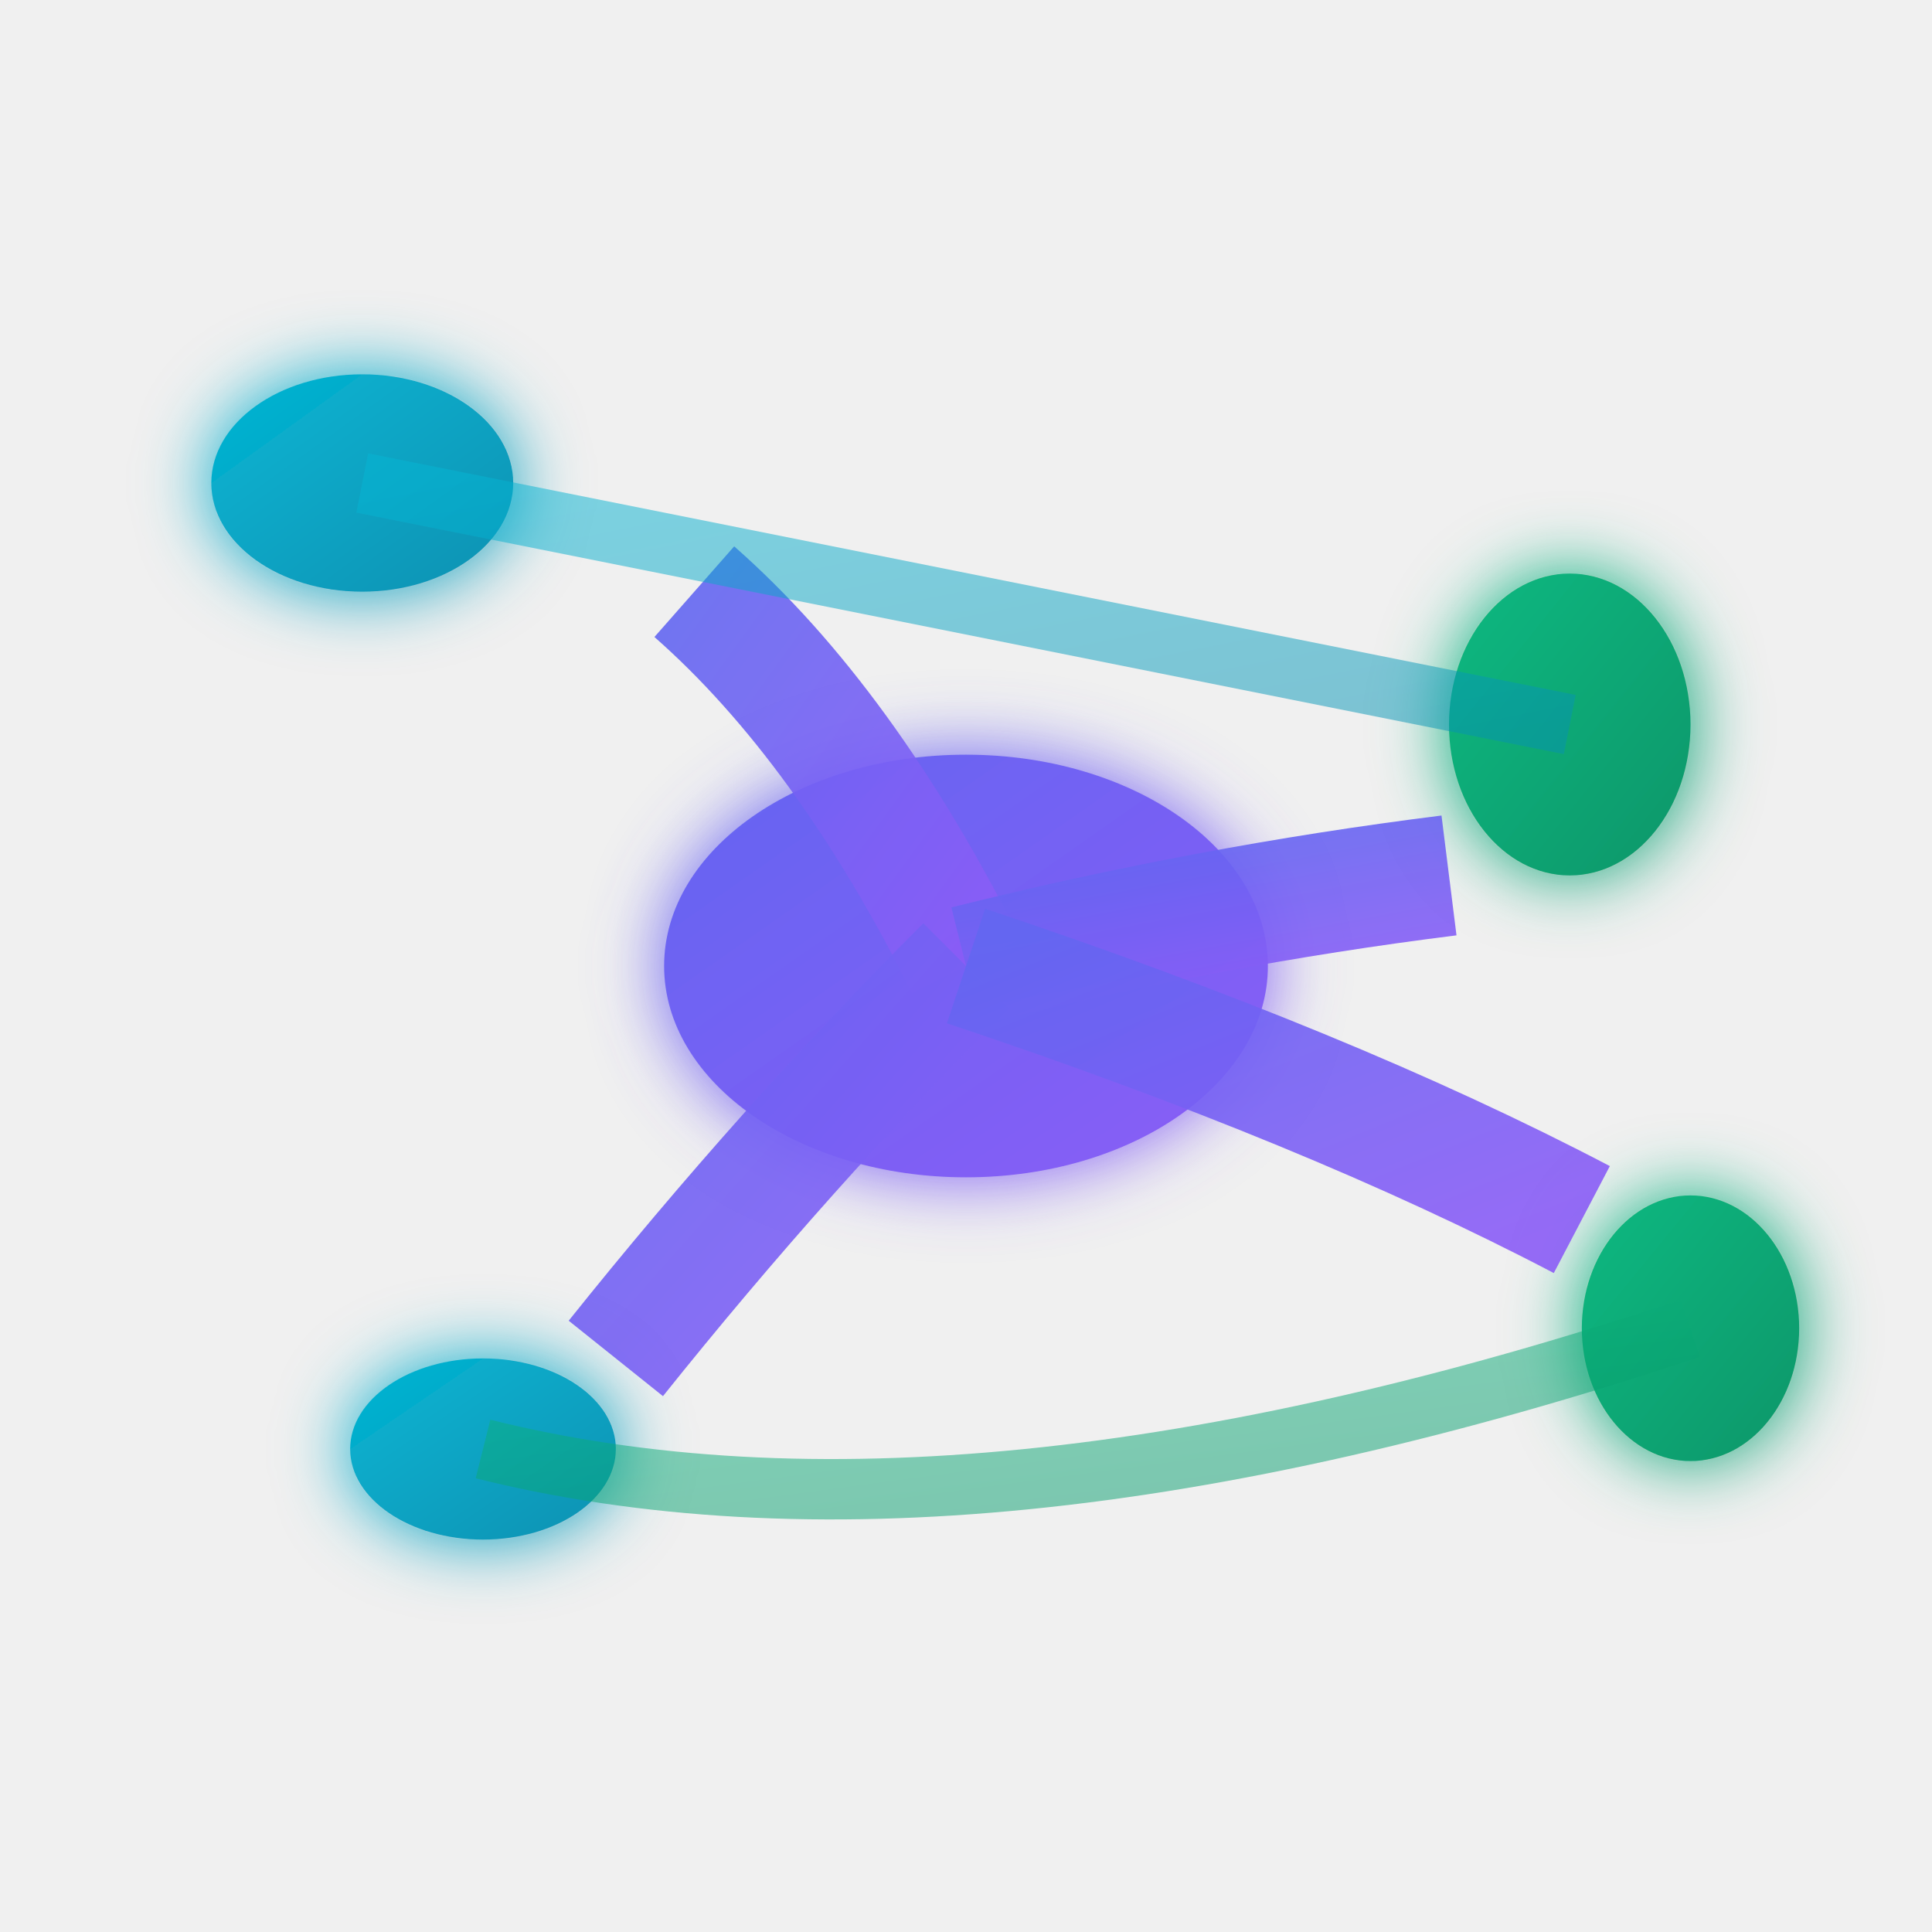
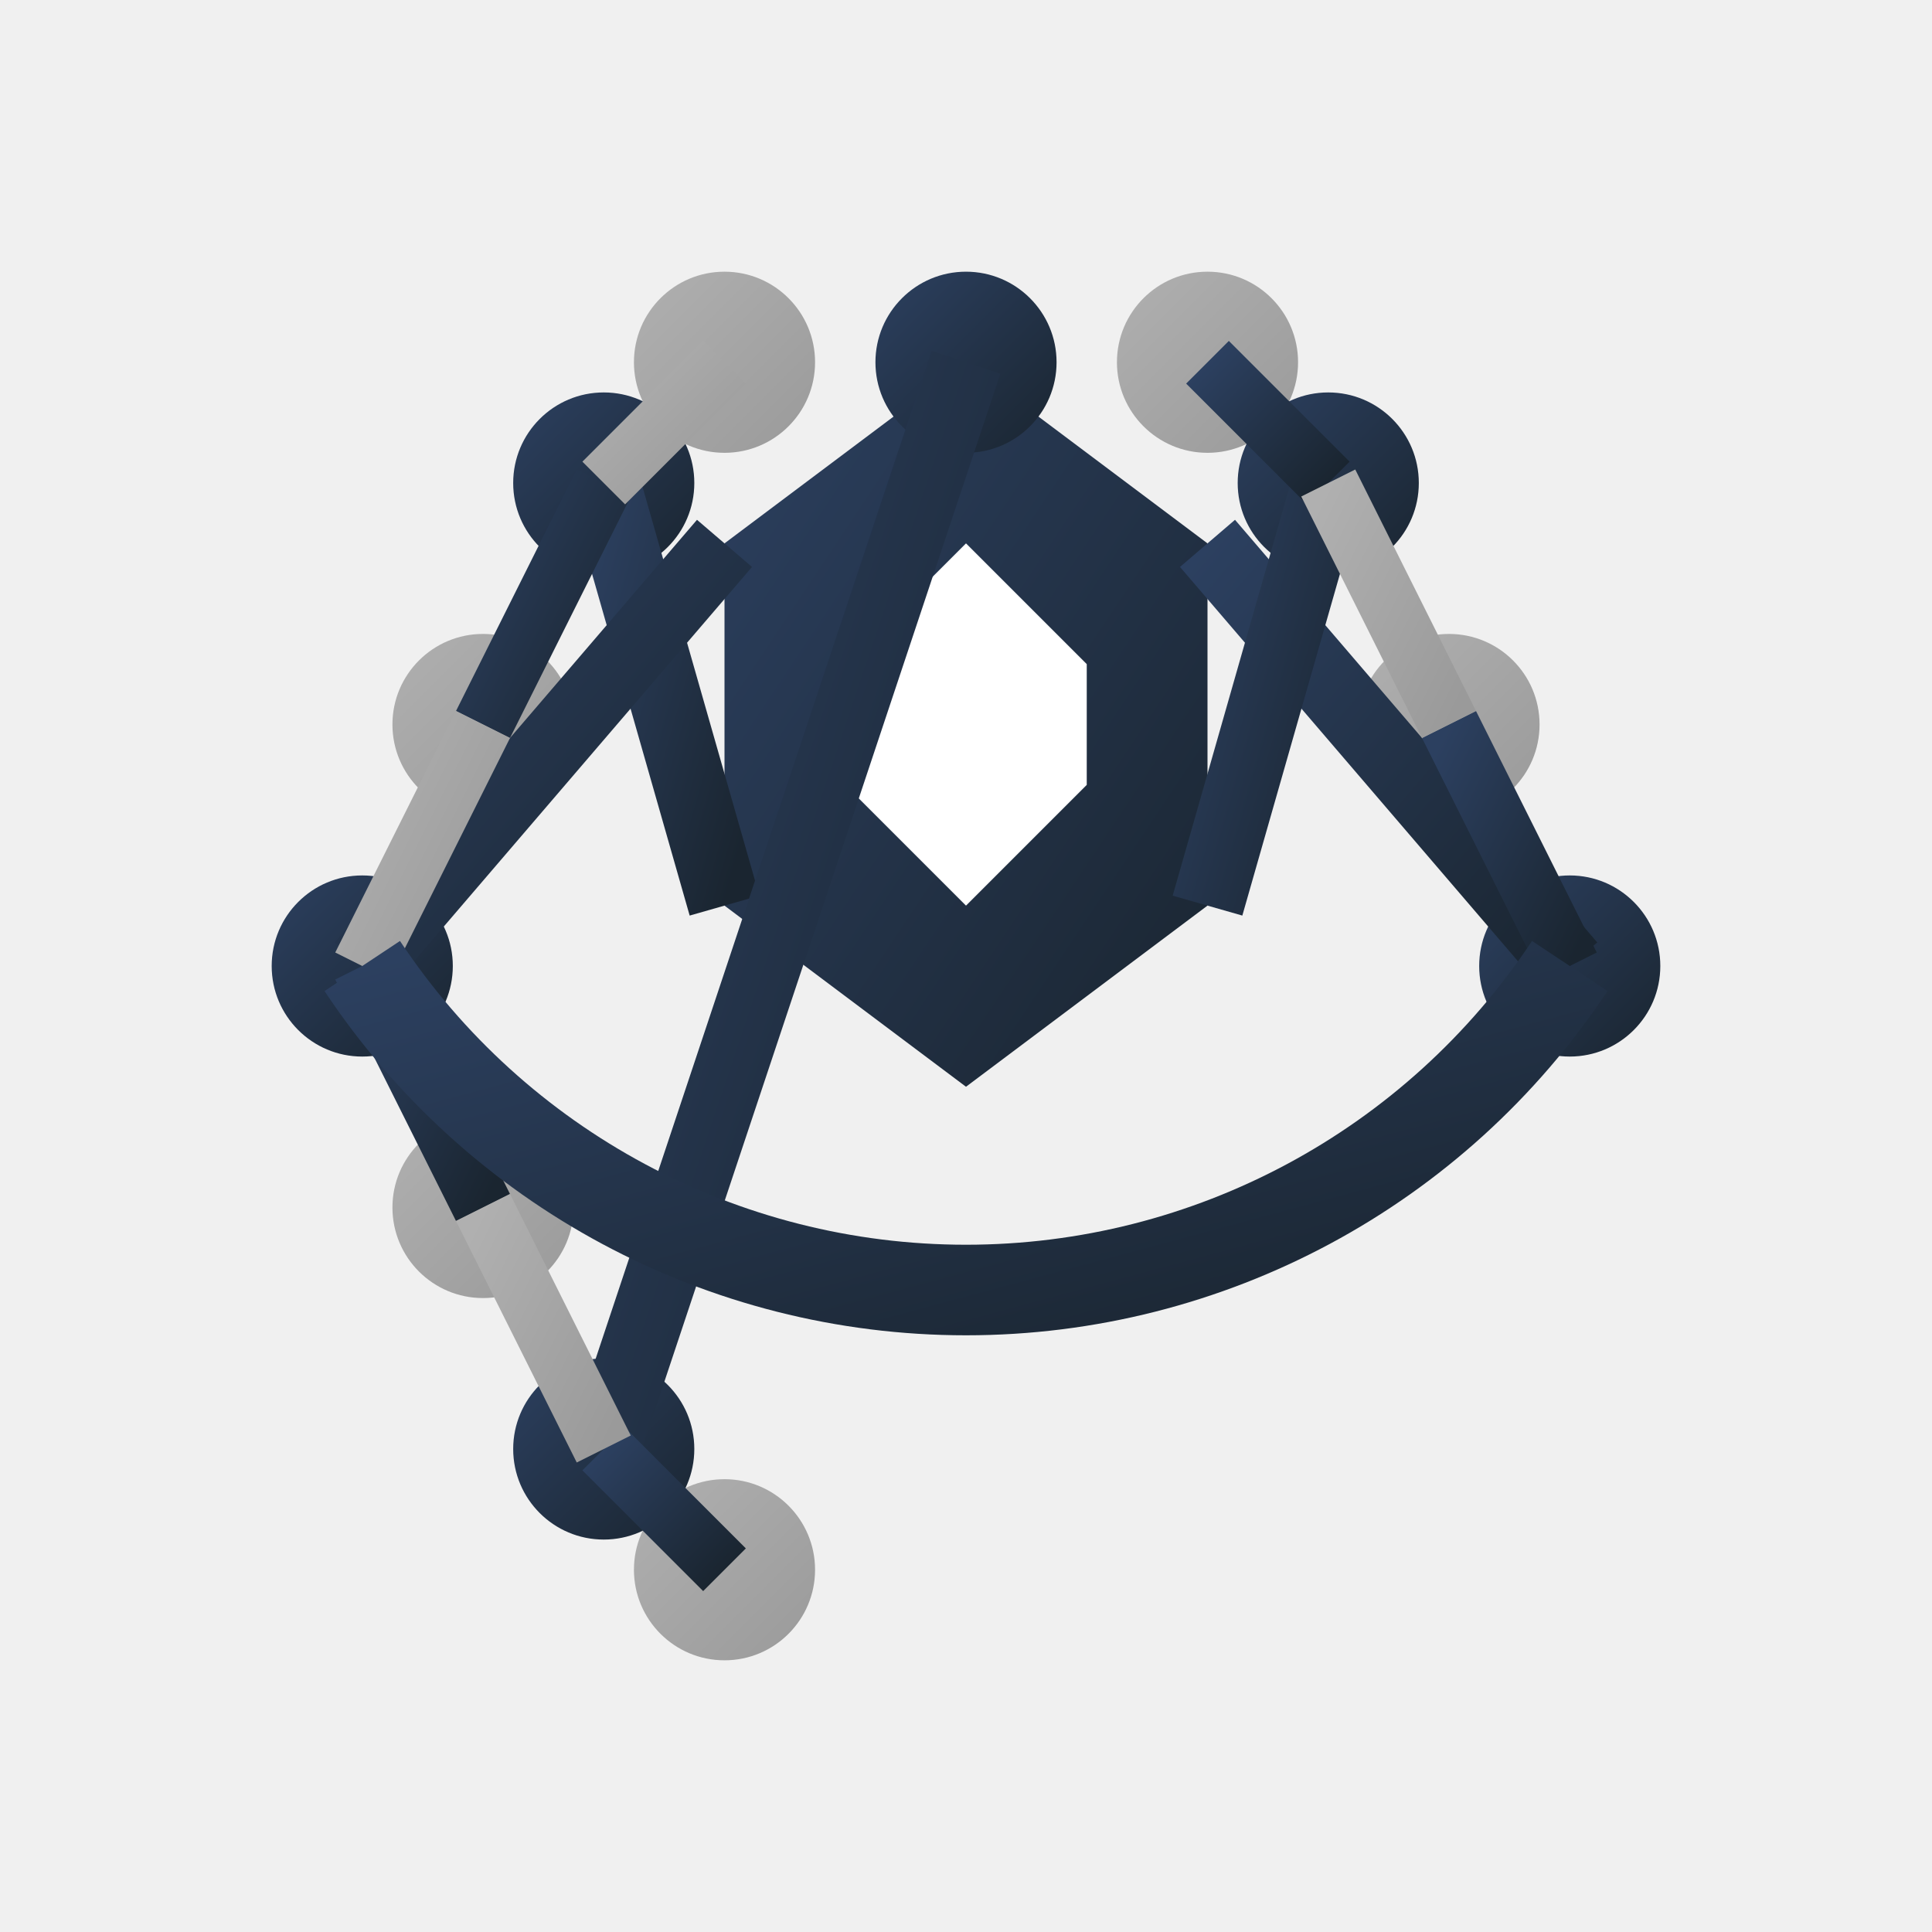
<svg xmlns="http://www.w3.org/2000/svg" width="32" height="32" viewBox="0 0 32 32">
  <defs>
-     <linearGradient id="primaryGradient" x1="0%" y1="0%" x2="100%" y2="100%">
-       <stop offset="0%" style="stop-color:#6366f1;stop-opacity:1" />
-       <stop offset="100%" style="stop-color:#8b5cf6;stop-opacity:1" />
+     <linearGradient id="darkBlue" x1="0%" y1="0%" x2="100%" y2="100%">
+       <stop offset="0%" style="stop-color:#2C4060;stop-opacity:1" />
+       <stop offset="100%" style="stop-color:#1a2530;stop-opacity:1" />
    </linearGradient>
-     <linearGradient id="secondaryGradient" x1="0%" y1="0%" x2="100%" y2="100%">
-       <stop offset="0%" style="stop-color:#06b6d4;stop-opacity:1" />
-       <stop offset="100%" style="stop-color:#0891b2;stop-opacity:1" />
+     <linearGradient id="lightGray" x1="0%" y1="0%" x2="100%" y2="100%">
+       <stop offset="0%" style="stop-color:#B0B0B0;stop-opacity:1" />
+       <stop offset="100%" style="stop-color:#9a9a9a;stop-opacity:1" />
    </linearGradient>
-     <linearGradient id="accentGradient" x1="0%" y1="0%" x2="100%" y2="100%">
-       <stop offset="0%" style="stop-color:#10b981;stop-opacity:1" />
-       <stop offset="100%" style="stop-color:#059669;stop-opacity:1" />
-     </linearGradient>
-     <filter id="glow" x="-50%" y="-50%" width="200%" height="200%">
-       <feGaussianBlur stdDeviation="0.6" result="coloredBlur" />
-       <feMerge>
-         <feMergeNode in="coloredBlur" />
-         <feMergeNode in="SourceGraphic" />
-       </feMerge>
-     </filter>
  </defs>
-   <ellipse cx="16" cy="16" rx="5" ry="3.5" fill="url(#primaryGradient)" filter="url(#glow)" />
-   <ellipse cx="6" cy="8" rx="2.5" ry="1.8" fill="url(#secondaryGradient)" filter="url(#glow)" />
-   <ellipse cx="26" cy="12" rx="2" ry="2.5" fill="url(#accentGradient)" filter="url(#glow)" />
-   <ellipse cx="8" cy="24" rx="2.2" ry="1.5" fill="url(#secondaryGradient)" filter="url(#glow)" />
-   <ellipse cx="28" cy="22" rx="1.8" ry="2.2" fill="url(#accentGradient)" filter="url(#glow)" />
-   <path d="M 11.5 9.8 Q 14 12 16 16" stroke="url(#primaryGradient)" stroke-width="2" fill="none" opacity="0.9" />
-   <path d="M 24 14.5 Q 20 15 16 16" stroke="url(#primaryGradient)" stroke-width="2" fill="none" opacity="0.9" />
-   <path d="M 10.2 22.5 Q 13 19 16 16" stroke="url(#primaryGradient)" stroke-width="2" fill="none" opacity="0.9" />
-   <path d="M 26.2 20.2 Q 22 18 16 16" stroke="url(#primaryGradient)" stroke-width="2" fill="none" opacity="0.9" />
-   <path d="M 6 8 Q 16 10 26 12" stroke="url(#secondaryGradient)" stroke-width="1" fill="none" opacity="0.5" />
-   <path d="M 8 24 Q 16 26 28 22" stroke="url(#accentGradient)" stroke-width="1" fill="none" opacity="0.5" />
+   <polygon points="16,6 20,9 20,15 16,18 12,15 12,9" fill="url(#darkBlue)" />
+   <polygon points="16,9 18,11 18,13 16,15 14,13 14,11" fill="white" />
+   <circle cx="26" cy="16" r="1.5" fill="url(#darkBlue)" />
+   <circle cx="22" cy="8" r="1.5" fill="url(#darkBlue)" />
+   <circle cx="16" cy="6" r="1.5" fill="url(#darkBlue)" />
+   <circle cx="10" cy="8" r="1.5" fill="url(#darkBlue)" />
+   <circle cx="6" cy="16" r="1.5" fill="url(#darkBlue)" />
+   <circle cx="10" cy="24" r="1.5" fill="url(#darkBlue)" />
+   <circle cx="24" cy="12" r="1.5" fill="url(#lightGray)" />
+   <circle cx="20" cy="6" r="1.5" fill="url(#lightGray)" />
+   <circle cx="12" cy="6" r="1.5" fill="url(#lightGray)" />
+   <circle cx="8" cy="12" r="1.5" fill="url(#lightGray)" />
+   <circle cx="8" cy="20" r="1.5" fill="url(#lightGray)" />
+   <circle cx="12" cy="26" r="1.5" fill="url(#lightGray)" />
+   <line x1="20" y1="9" x2="26" y2="16" stroke="url(#darkBlue)" stroke-width="1.2" />
+   <line x1="20" y1="15" x2="22" y2="8" stroke="url(#darkBlue)" stroke-width="1.2" />
+   <line x1="16" y1="18" x2="16" y2="6" stroke="url(#darkBlue)" stroke-width="1.2" />
+   <line x1="12" y1="15" x2="10" y2="8" stroke="url(#darkBlue)" stroke-width="1.2" />
+   <line x1="12" y1="9" x2="6" y2="16" stroke="url(#darkBlue)" stroke-width="1.2" />
+   <line x1="16" y1="6" x2="10" y2="24" stroke="url(#darkBlue)" stroke-width="1.2" />
+   <line x1="26" y1="16" x2="24" y2="12" stroke="url(#darkBlue)" stroke-width="1" />
+   <line x1="22" y1="8" x2="20" y2="6" stroke="url(#darkBlue)" stroke-width="1" />
+   <line x1="16" y1="6" x2="12" y2="6" stroke="url(#darkBlue)" stroke-width="1" />
+   <line x1="10" y1="8" x2="8" y2="12" stroke="url(#darkBlue)" stroke-width="1" />
+   <line x1="6" y1="16" x2="8" y2="20" stroke="url(#darkBlue)" stroke-width="1" />
+   <line x1="10" y1="24" x2="12" y2="26" stroke="url(#darkBlue)" stroke-width="1" />
+   <line x1="24" y1="12" x2="22" y2="8" stroke="url(#lightGray)" stroke-width="1" />
+   <line x1="20" y1="6" x2="16" y2="6" stroke="url(#lightGray)" stroke-width="1" />
+   <line x1="12" y1="6" x2="10" y2="8" stroke="url(#lightGray)" stroke-width="1" />
+   <line x1="8" y1="12" x2="6" y2="16" stroke="url(#lightGray)" stroke-width="1" />
+   <line x1="8" y1="20" x2="10" y2="24" stroke="url(#lightGray)" stroke-width="1" />
+   <line x1="12" y1="26" x2="16" y2="26" stroke="url(#lightGray)" stroke-width="1" />
+   <path d="M 26 16 A 12 12 0 0 1 6 16" stroke="url(#darkBlue)" stroke-width="1.5" fill="none" />
</svg>
